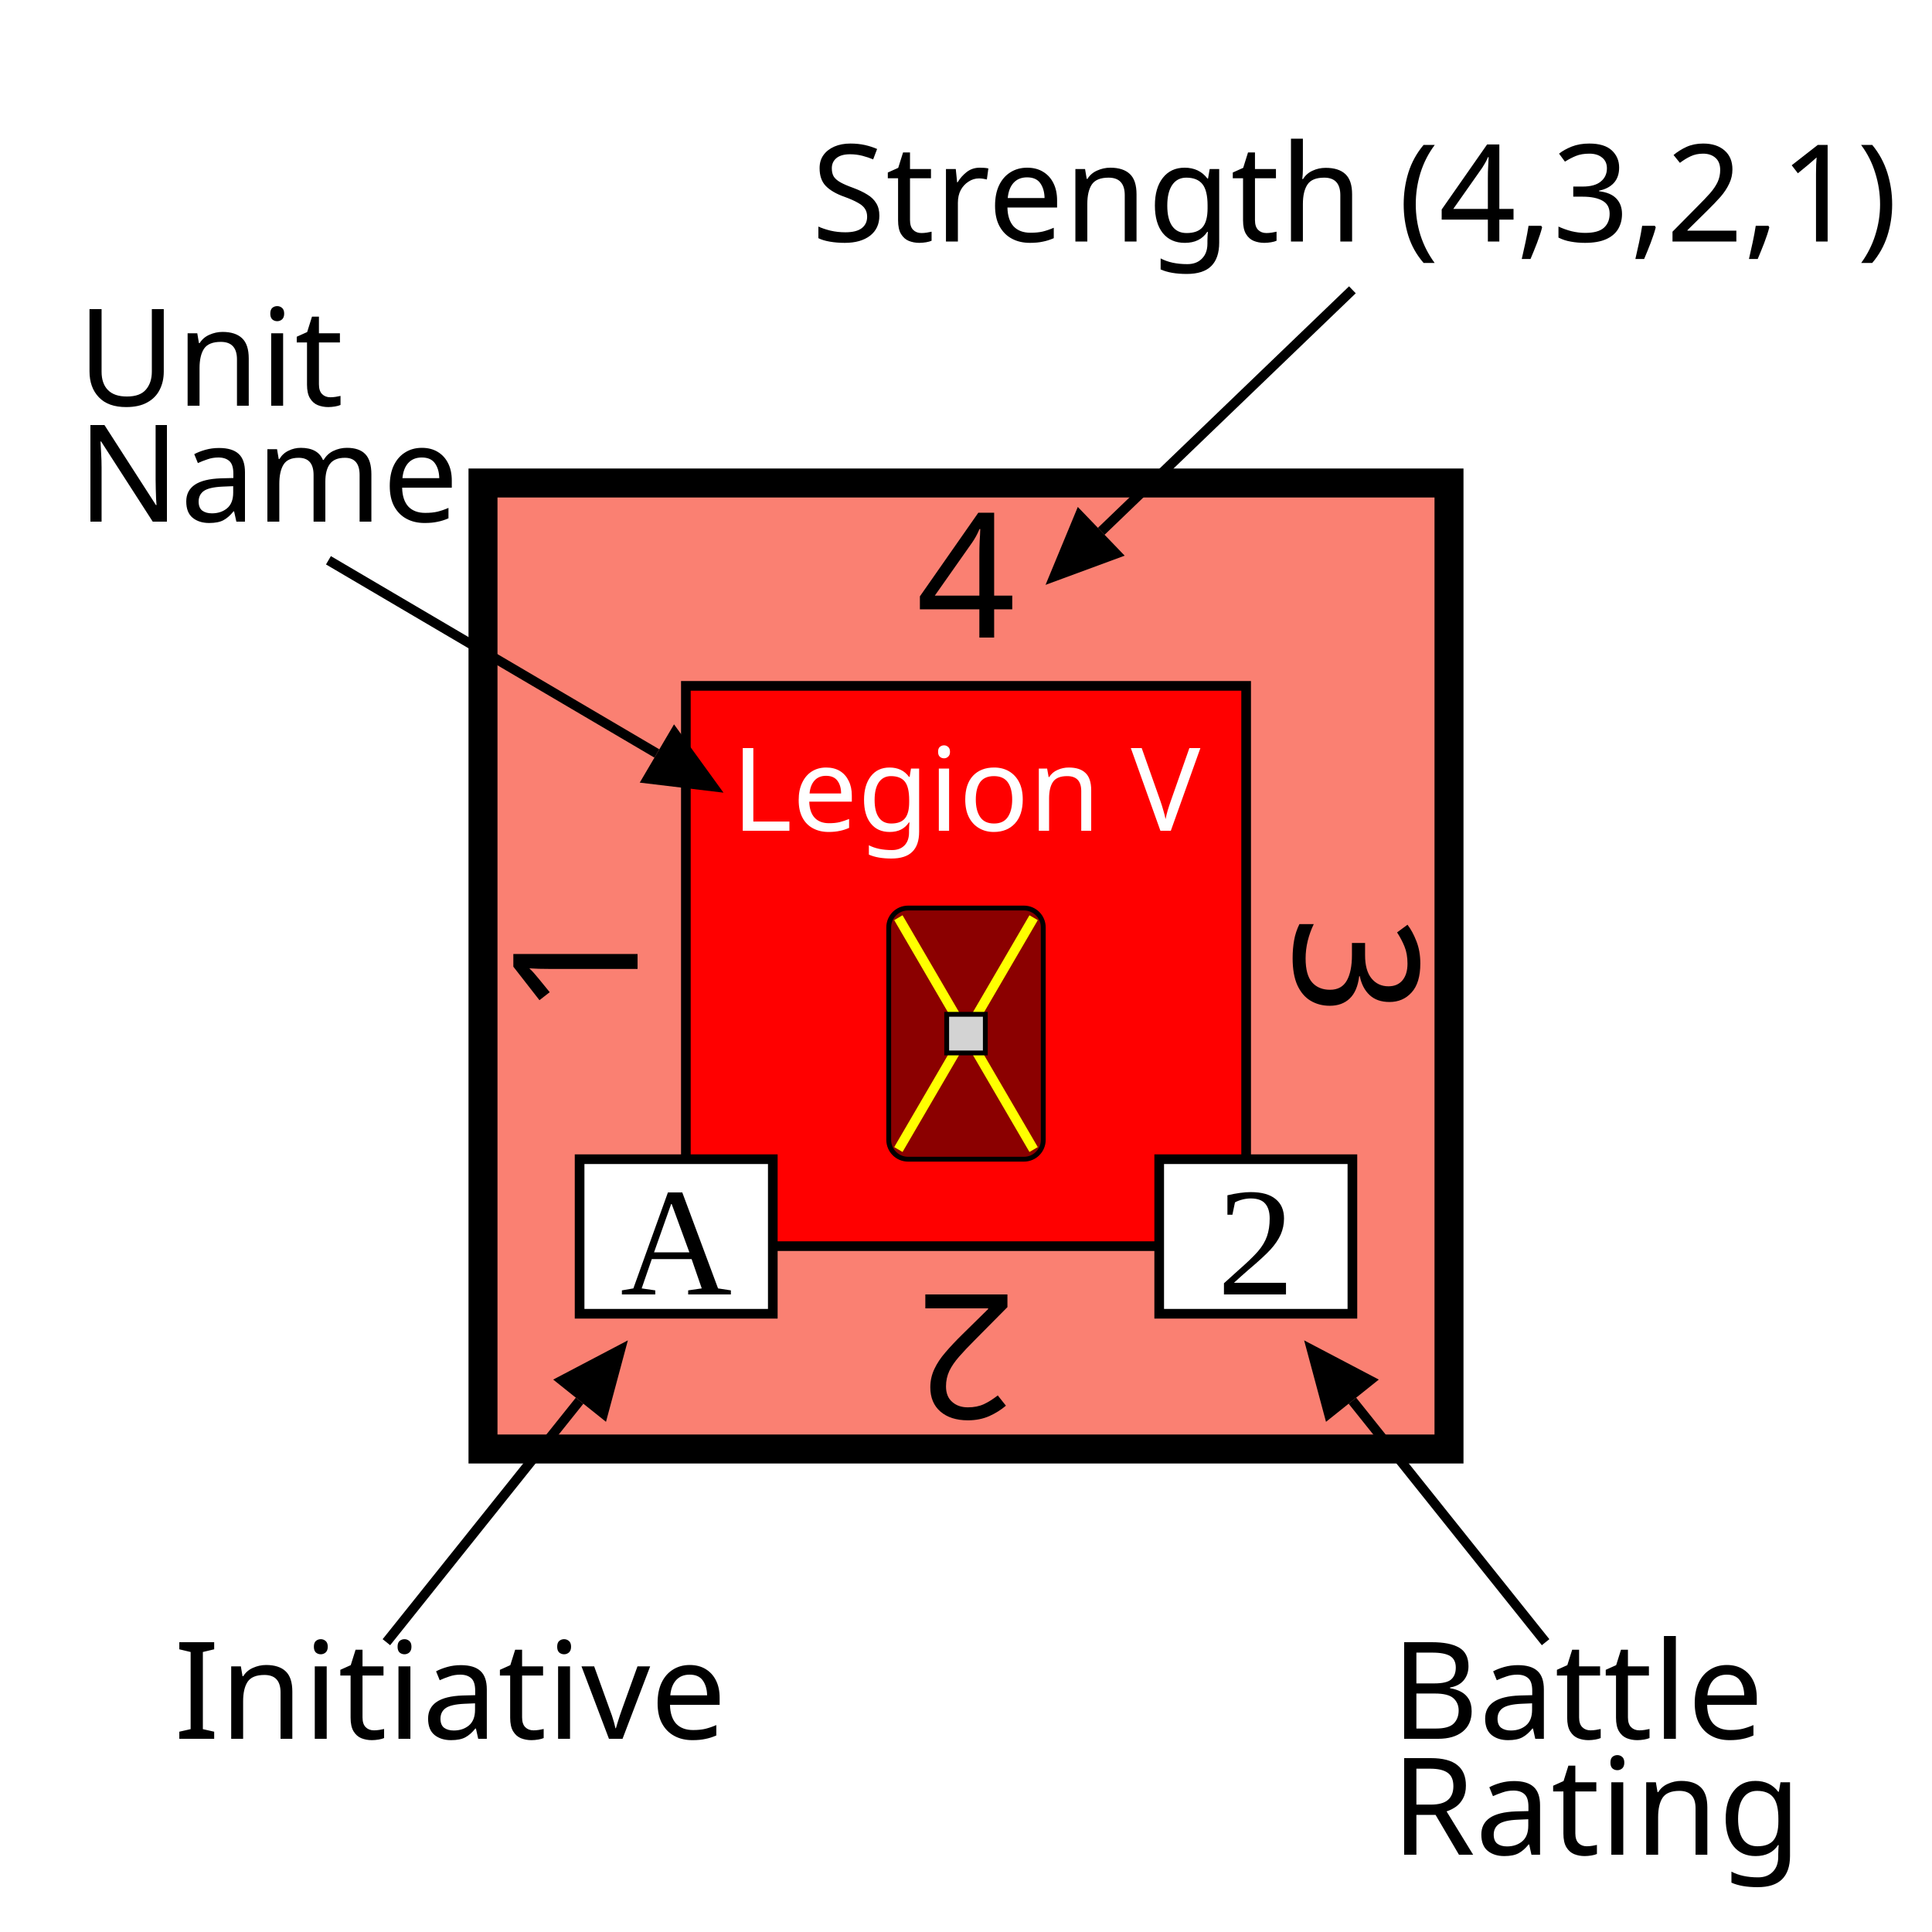
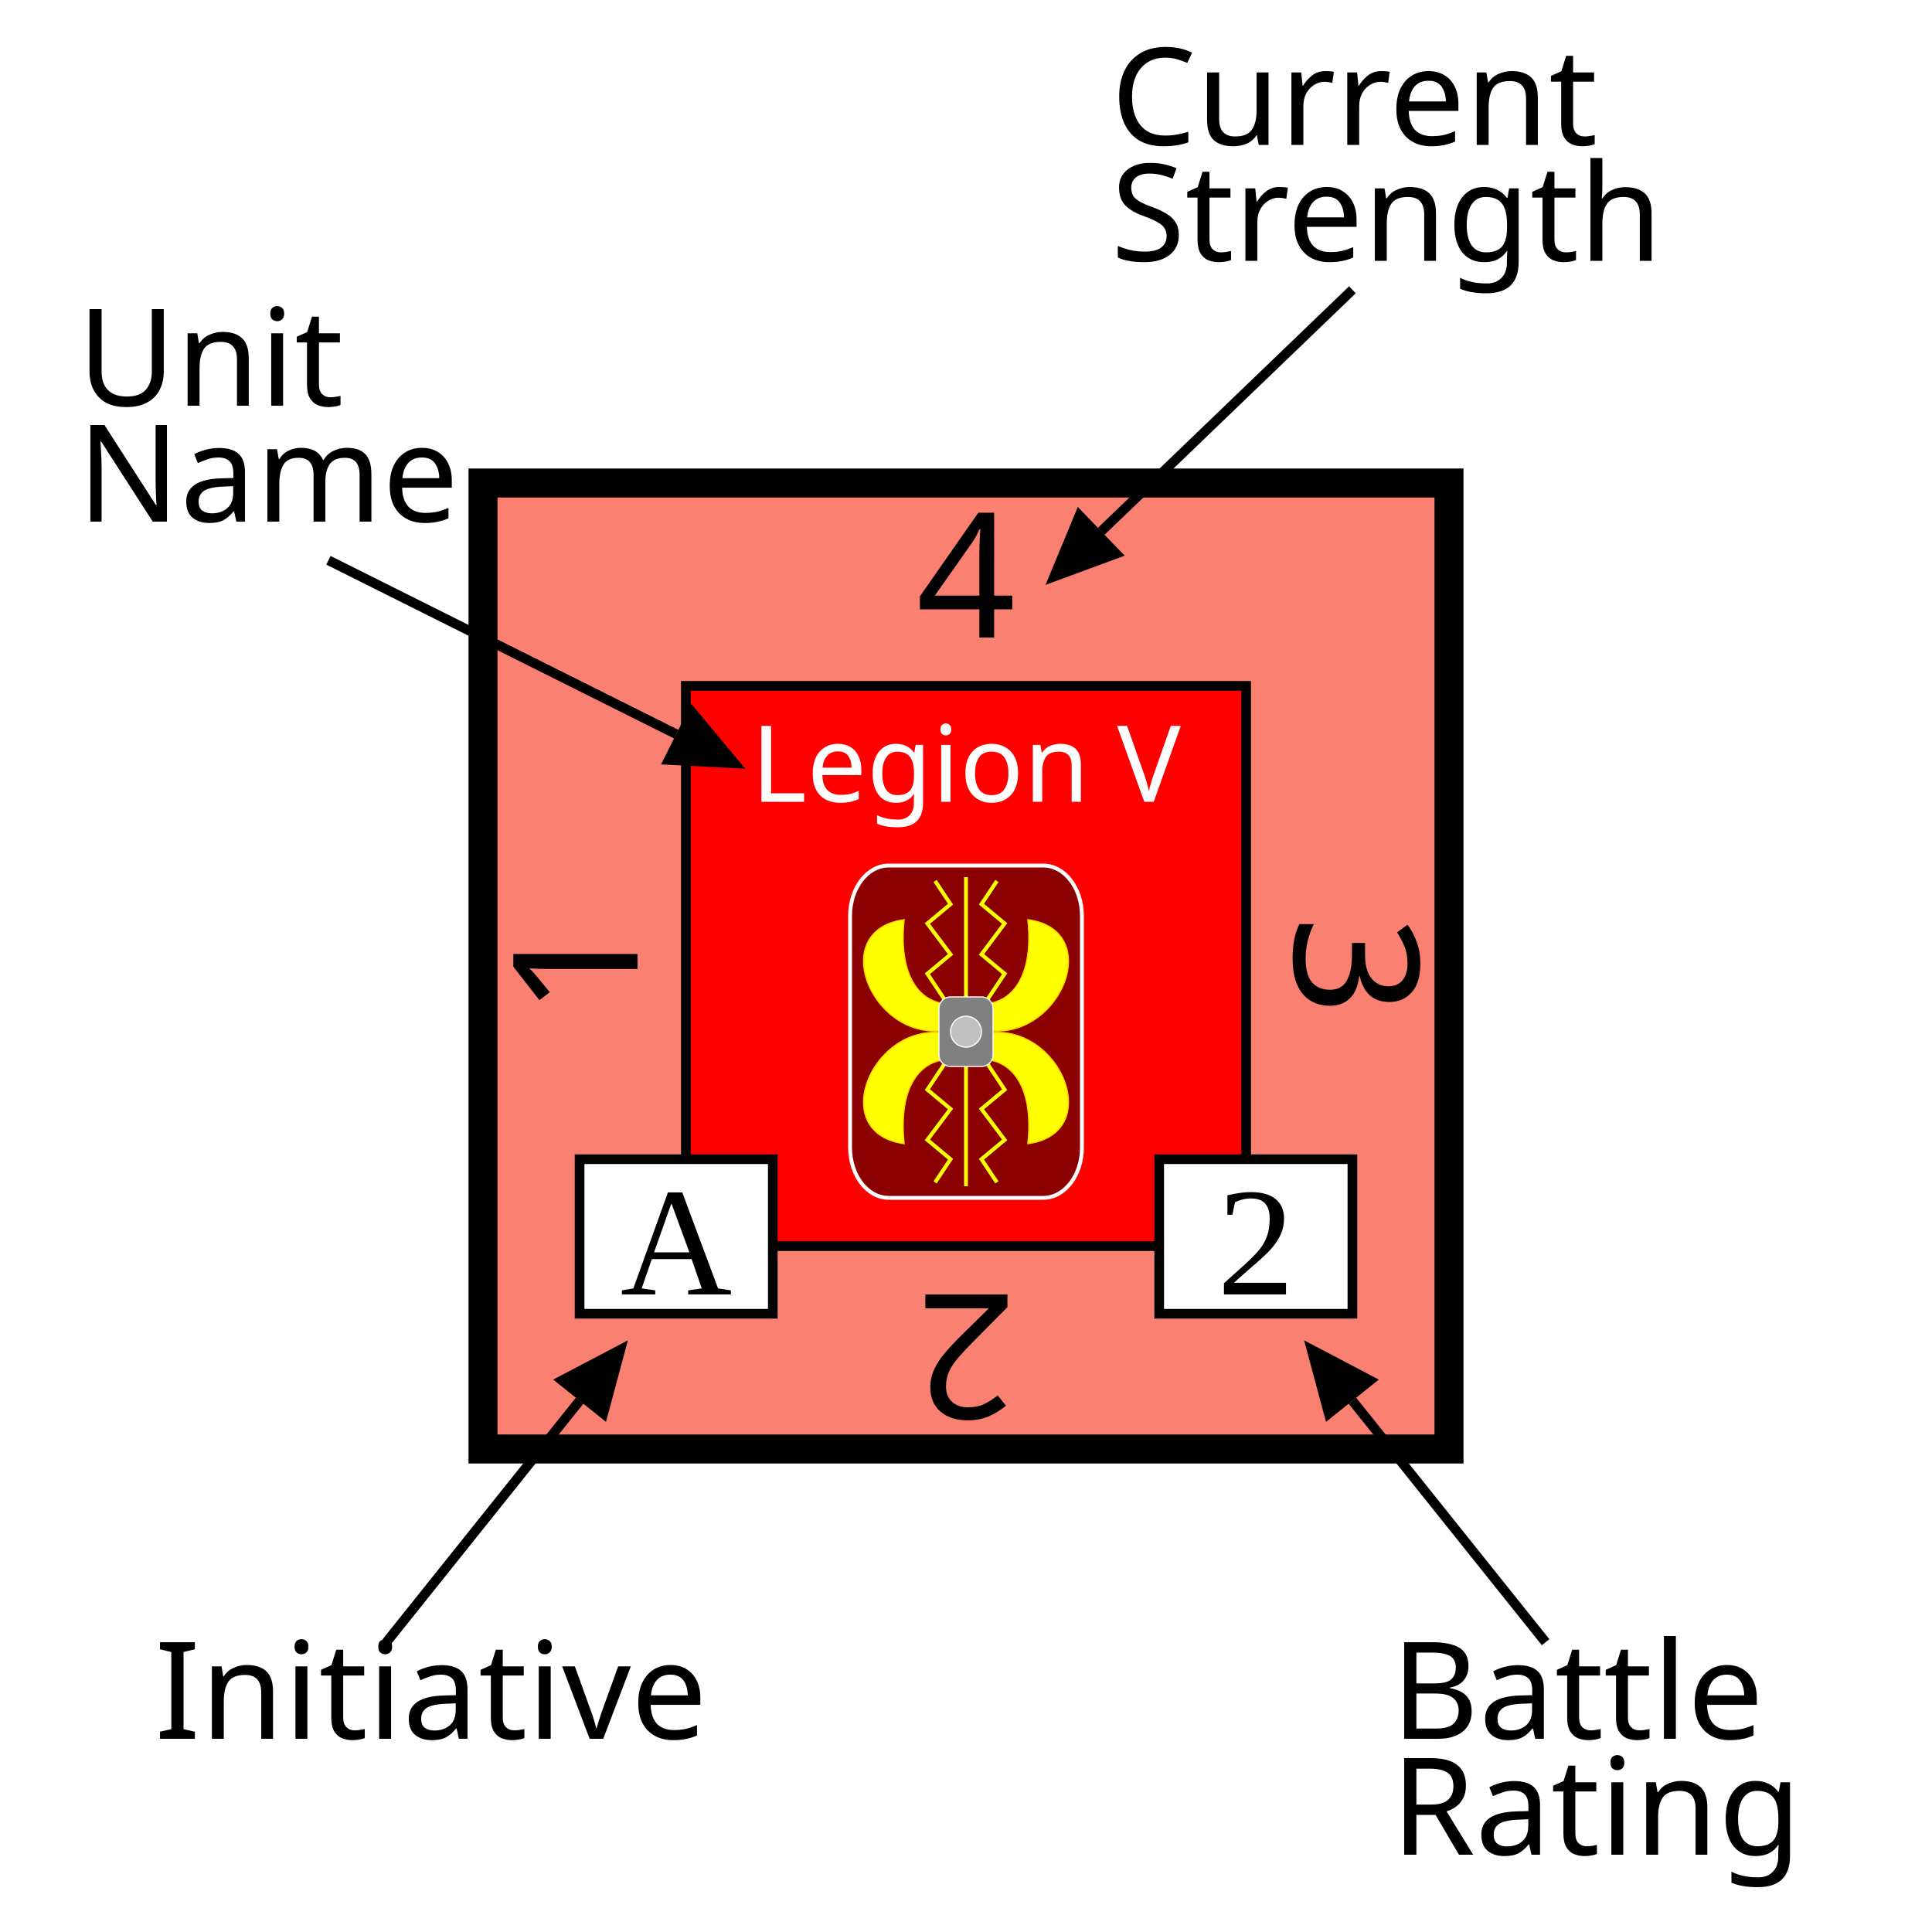
<svg xmlns="http://www.w3.org/2000/svg" viewBox="0 0 200 200">
  <defs>
    <marker fill="black" id="arrowhead" markerWidth="10" markerHeight="7" refX="0" refY="3.5" orient="auto">
      <polygon points="0 0, 8 3.5, 0 7" />
    </marker>
  </defs>
  <rect id="background" height="200" width="200" fill="white" />
-   <g id="legion" transform="translate(50,50)">
+   <g id="sample_unit" transform="translate(50,50)">
    <rect id="unit_background" fill="salmon" height="100" width="100" stroke="black" stroke-width="3" />
-     <g id="unit" text-anchor="middle" font-size="12" font-family="Papyrus">
+     <g id="unit" text-anchor="middle" font-size="11" font-family="Papyrus">
      <rect x="21" y="21" width="58" height="58" fill="red" stroke="black" />
-       <text x="50" y="36" fill="white">Legion V</text>
-       <rect id="shield" x="42" y="44" width="16" height="26" rx="2" ry="2" fill="darkred" stroke="black" stroke-width="0.5" />
-       <line x1="43" y1="45" x2="57" y2="69" stroke="yellow" />
-       <line x1="57" y1="45" x2="43" y2="69" stroke="yellow" />
-       <rect x="48" y="55" width="4" height="4" fill="lightgrey" stroke="black" stroke-width="0.5" />
+       <text x="50" y="33" fill="white">Legion V</text>
+     </g>
+     <g id="shield" transform="scale(0.4) translate(75,92)">
+       <rect id="shield_outline" x="20" y="7" width="60" height="86" fill="darkred" stroke="white" stroke-width="1" rx="10" ry="13" />
+       <g id="wings" stroke="gold" stroke-width="0.3" fill="yellow">
+         <path id="wing" d="             M 50 42             C 42,45 32,40 34,21             C 12,24 28,58 50,48           " />
+         <use href="#wing" transform="translate(100,0) scale(-1,1)" />
+         <use href="#wing" transform="translate(0,100) scale(1,-1)" />
+         <use href="#wing" transform="translate(100,100) scale(-1,-1)" />
+       </g>
+       <g id="bolts">
+         <line x1="50" y1="50" x2="50" y2="10" stroke="yellow" marker-end="url(#arrow)" />
+         <line x1="50" y1="50" x2="50" y2="90" stroke="yellow" marker-end="url(#arrow)" />
+         <polyline id="bolt" points="             50,50             40,35             46,30             40,22             46,17             42,11           " stroke="yellow" fill="none" marker-end="url(#arrow)" />
+         <use href="#bolt" transform="translate(100,0) scale(-1,1)" />
+         <use href="#bolt" transform="translate(100,100) scale(-1,-1)" />
+         <use href="#bolt" transform="translate(0,100) scale(1,-1)" />
+       </g>
+       <g id="center">
+         <rect x="43" y="41" width="14" height="18" fill="grey" stroke="white" stroke-width="0.3" rx="3" />
+         <circle cx="50" cy="50" r="4" fill="silver" stroke="white" stroke-width="0.3" />
+       </g>
    </g>
    <g id="attributes" text-anchor="middle" font-size="16">
      <rect id="initiative" x="10" y="70" height="16" width="20" fill="white" stroke="black" />
      <text x="20" y="84">A</text>
      <rect id="firepower" x="70" y="70" height="16" width="20" fill="white" stroke="black" />
      <text x="80" y="84">2</text>
    </g>
    <g id="strength" text-anchor="middle" font-family="Papyrus" font-size="18">
      <text x="50" y="16">4</text>
      <text x="50" y="16" transform="rotate(90,50,50)">3</text>
      <text x="50" y="16" transform="rotate(180,50,50)">2</text>
      <text x="50" y="16" transform="rotate(270,50,50)">1</text>
    </g>
  </g>
  <line x1="140" y1="30" x2="114" y2="55" stroke="black" stroke-width="1" marker-end="url(#arrowhead)" />
-   <text x="84" y="25" font-size="14" font-family="Papyrus">Strength (4,3,2,1)</text>
-   <line x1="34" y1="58" x2="68" y2="78" stroke="black" stroke-width="1" marker-end="url(#arrowhead)" />
+   <text x="115" y="15" font-size="14" font-family="Papyrus">
+     <tspan>Current</tspan>
+     <tspan x="115" dy="12">Strength</tspan>
+   </text>
+   <line x1="34" y1="58" x2="70" y2="76" stroke="black" stroke-width="1" marker-end="url(#arrowhead)" />
  <text x="8" y="42" font-size="14" font-family="Papyrus">
    <tspan>Unit</tspan>
    <tspan x="8" dy="12">Name</tspan>
  </text>
  <line x1="40" y1="170" x2="60" y2="145" stroke="black" stroke-width="1" marker-end="url(#arrowhead)" />
-   <text x="18" y="180" font-size="14" font-family="Papyrus">Initiative</text>
+   <text x="16" y="180" font-size="14" font-family="Papyrus">Initiative</text>
  <line x1="160" y1="170" x2="140" y2="145" stroke="black" stroke-width="1" marker-end="url(#arrowhead)" />
  <text x="144" y="180" font-size="14" font-family="Papyrus">
    <tspan>Battle</tspan>
    <tspan x="144" dy="12">Rating</tspan>
  </text>
</svg>
